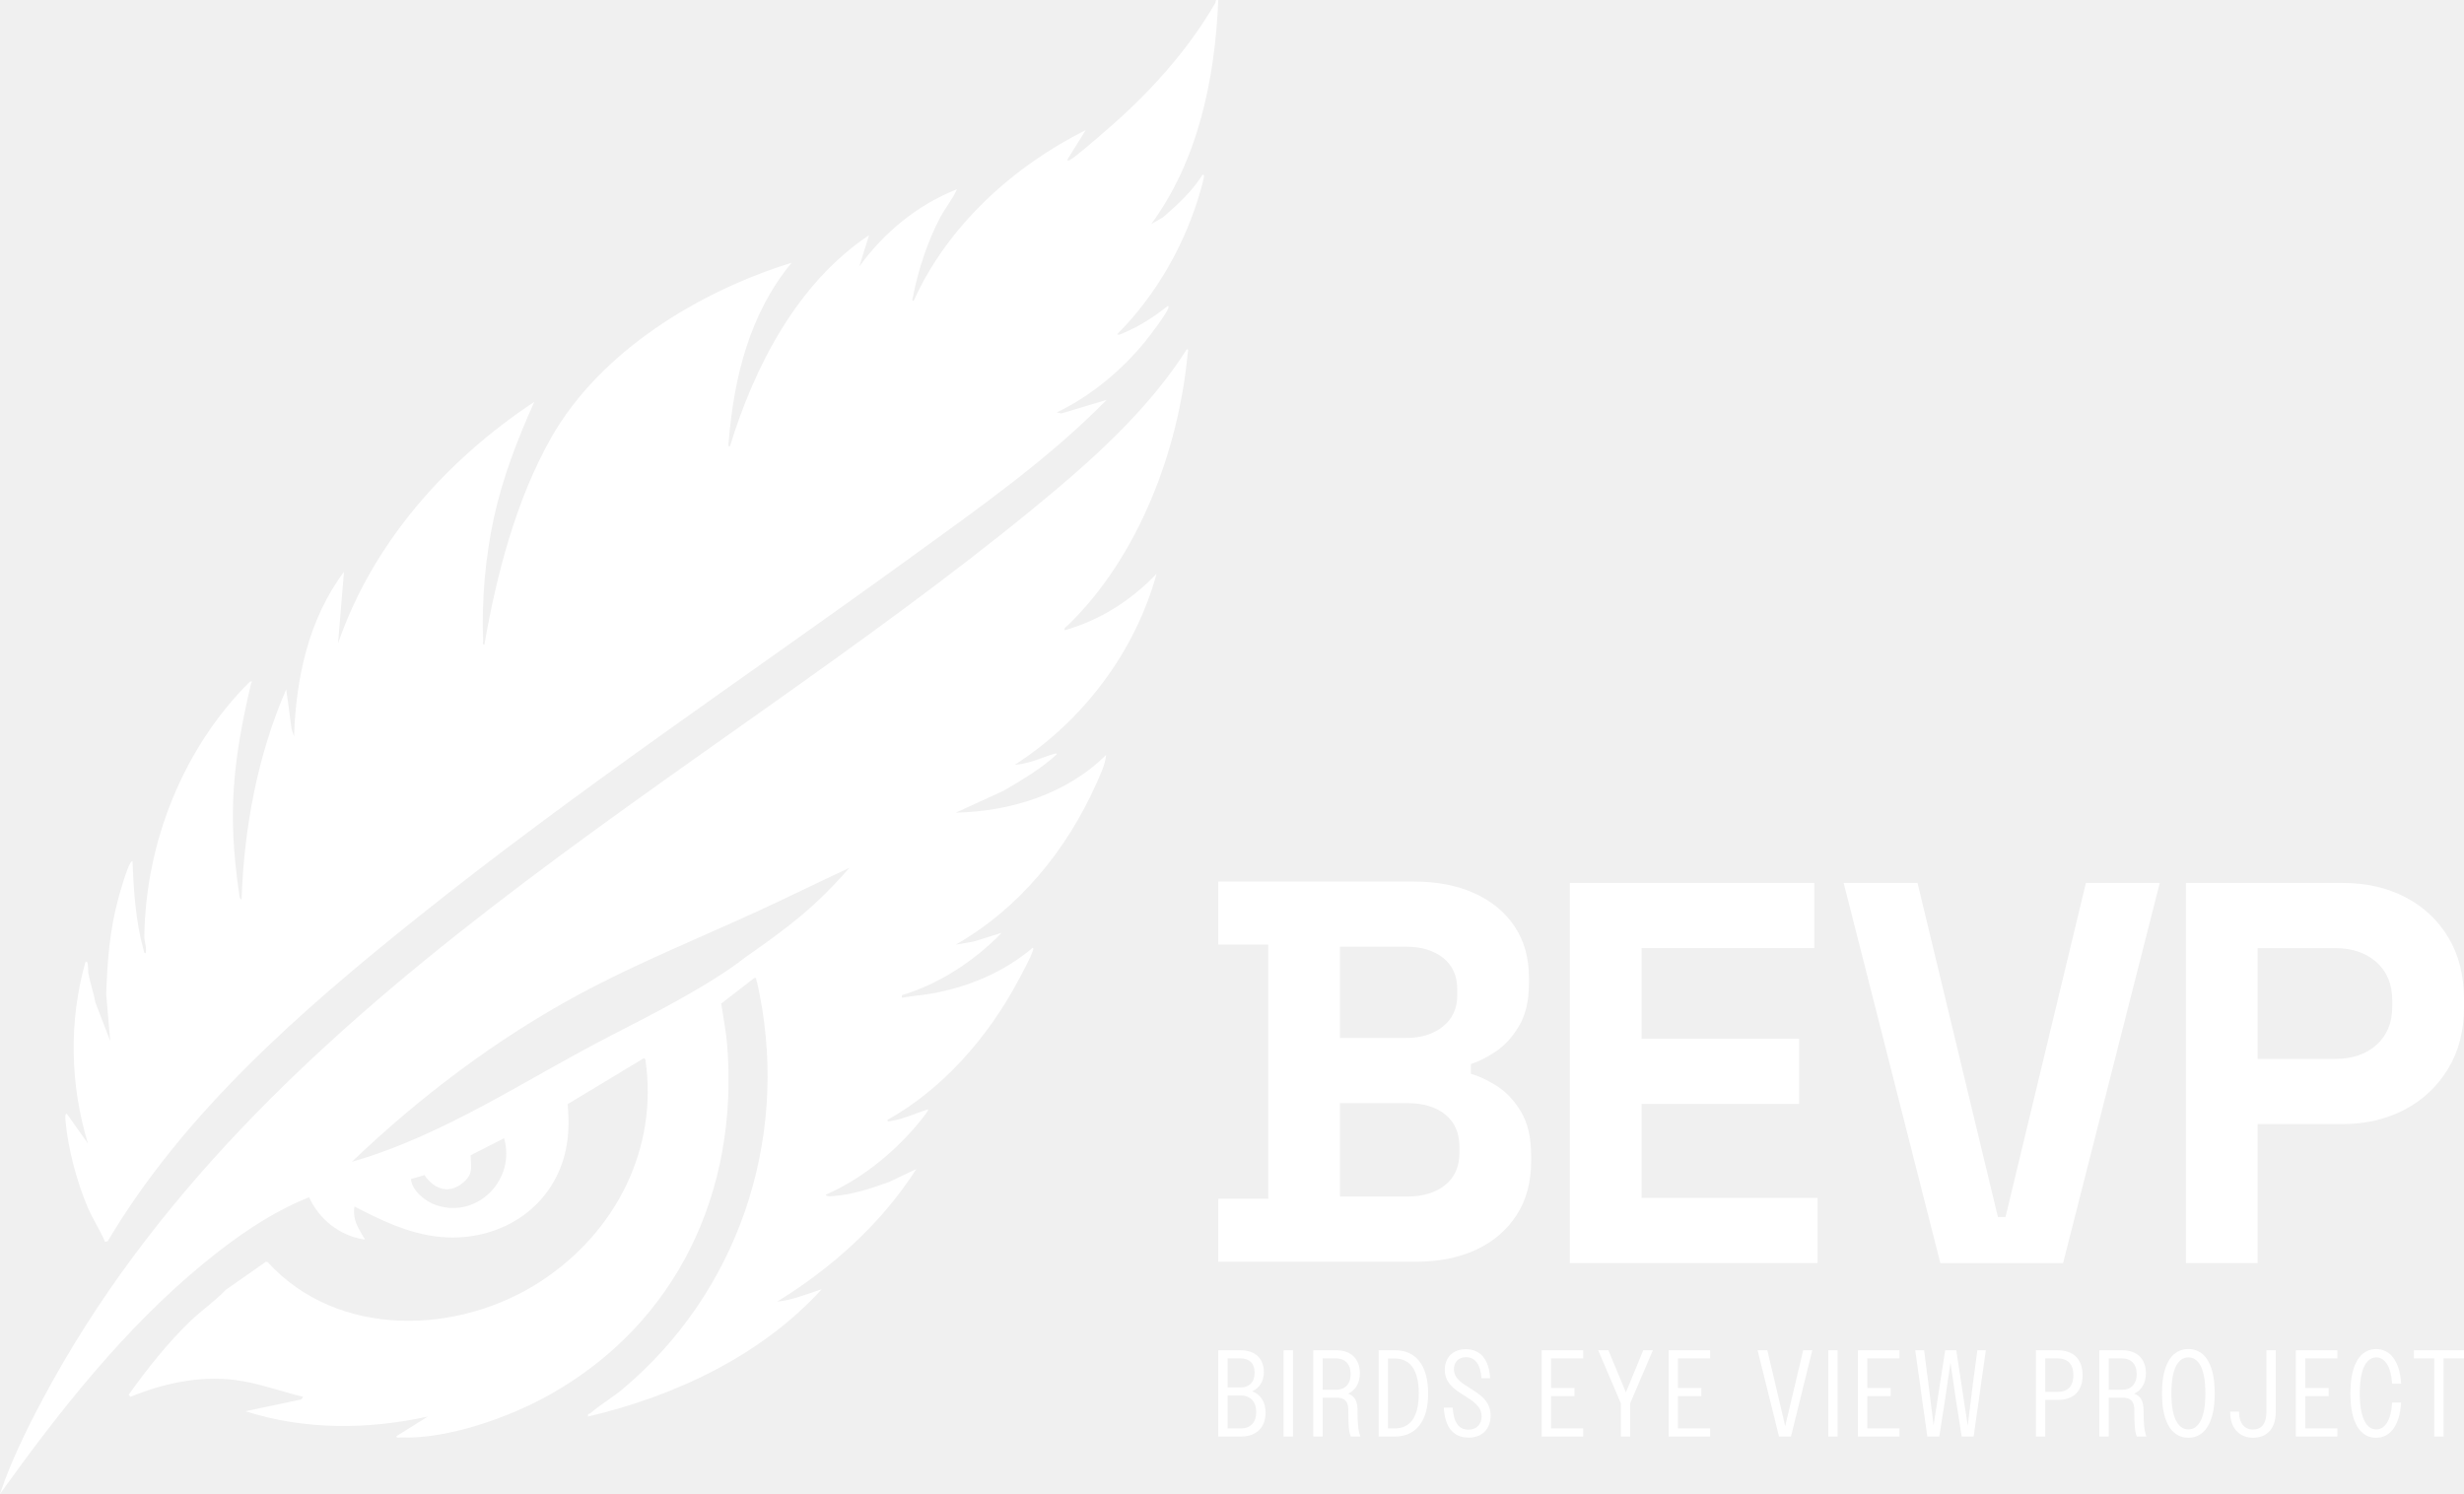
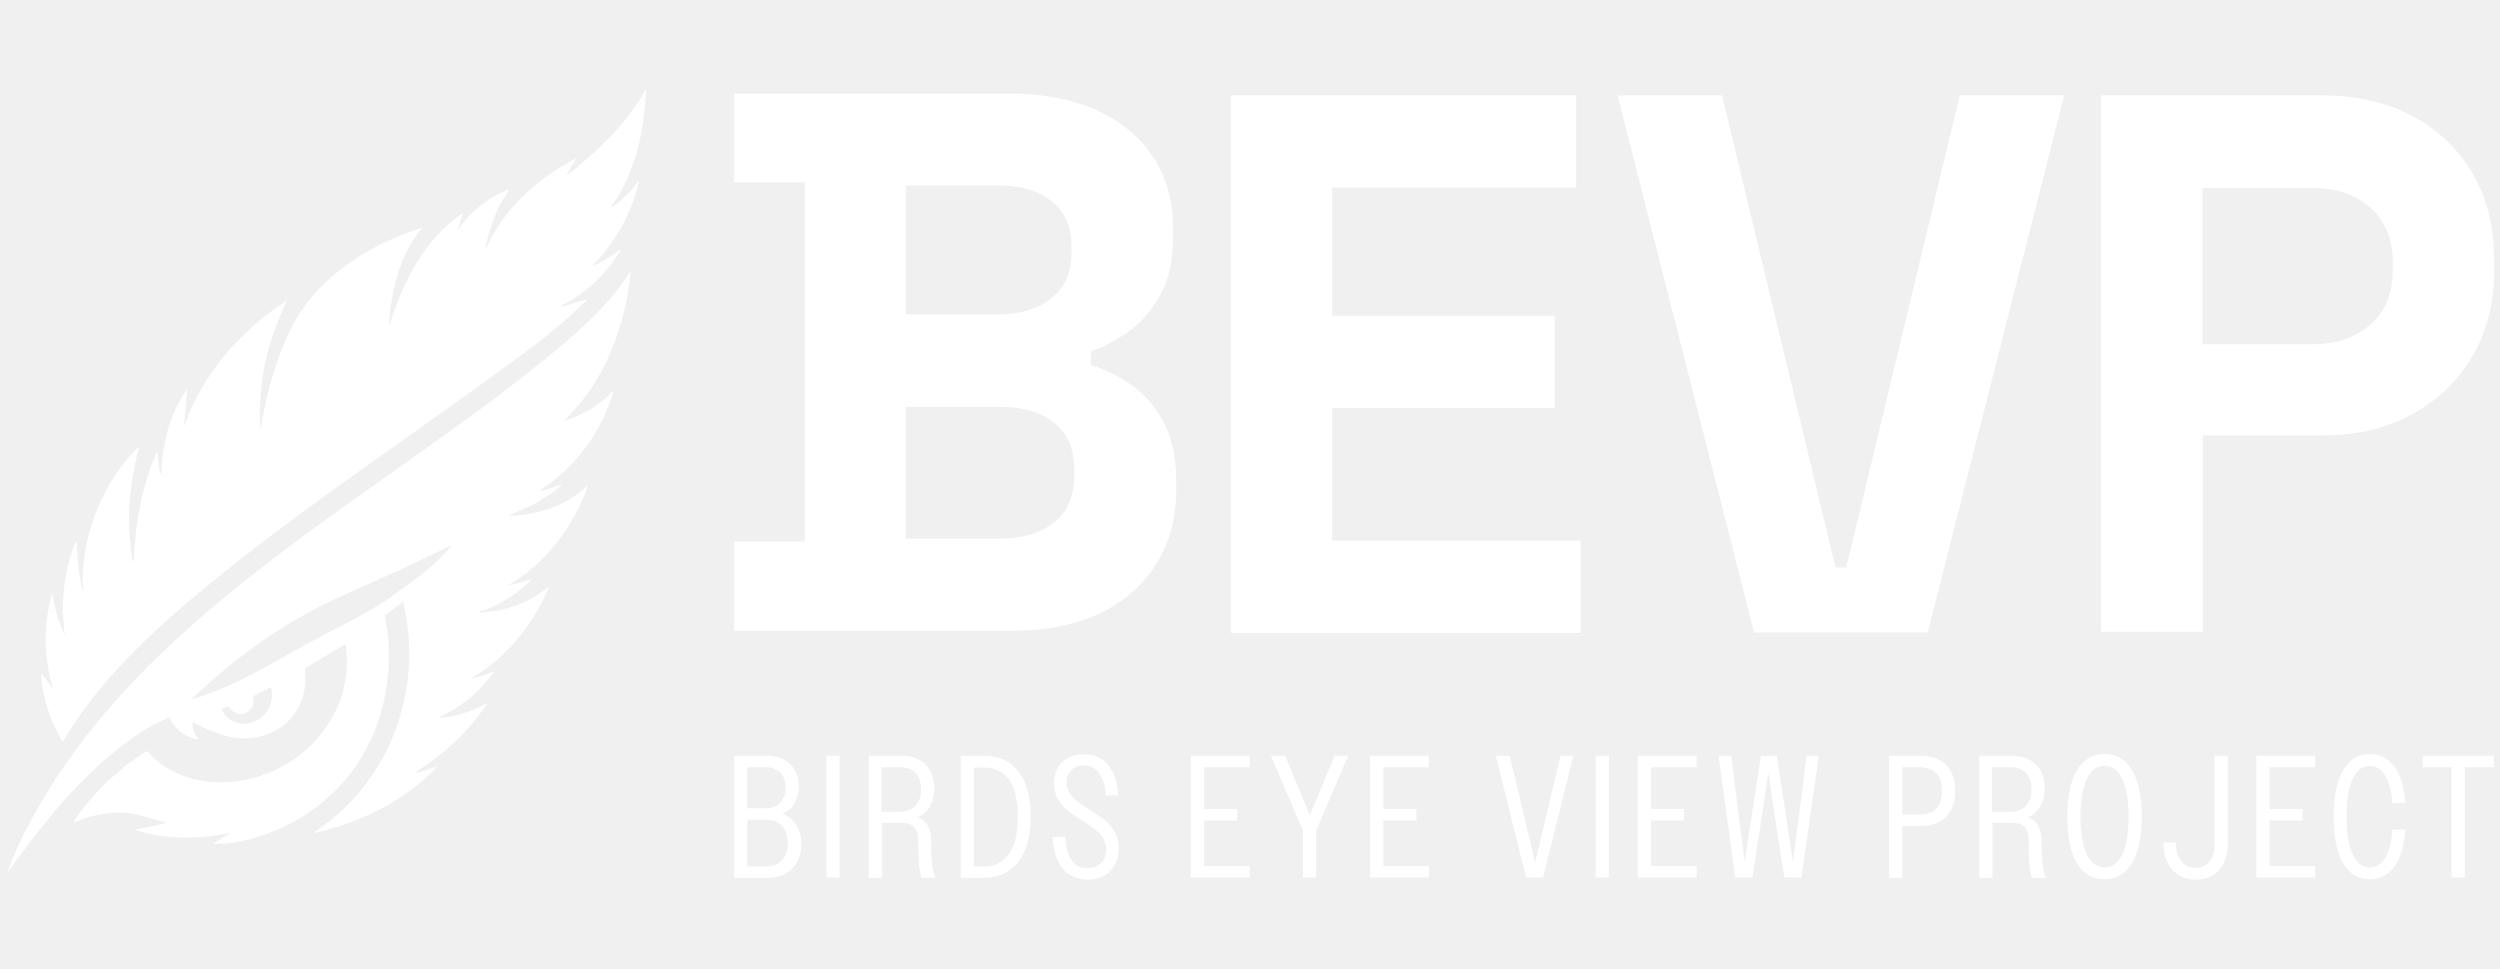
- <svg xmlns="http://www.w3.org/2000/svg" id="Layer_1" version="1.1" viewBox="0 0 1000 606.39">
-   <defs>
-     <style>
-       .st0 {
-         fill: #fff;
-       }
-     </style>
-   </defs>
+ <svg xmlns="http://www.w3.org/2000/svg" viewBox="0 0 718.2 278.3" fill="#fff">
  <g>
    <g>
-       <path class="st0" d="M494.43,512.12v-25.57h20.28v-103.16h-20.28v-25.57h79.36c9.4,0,17.6,1.58,24.58,4.74,6.98,3.16,12.42,7.64,16.31,13.45,3.89,5.81,5.84,12.75,5.84,20.83v2.2c0,7.05-1.32,12.82-3.97,17.3-2.65,4.49-5.77,7.94-9.37,10.36-3.6,2.43-7.02,4.16-10.25,5.18v3.97c3.23.88,6.76,2.53,10.58,4.96,3.82,2.42,7.09,5.92,9.81,10.47,2.72,4.56,4.08,10.51,4.08,17.86v2.2c0,8.52-1.98,15.84-5.95,21.93-3.97,6.1-9.45,10.77-16.42,14-6.98,3.23-15.1,4.85-24.36,4.85h-80.24ZM543.81,421.3h26.89c6.02,0,10.99-1.54,14.88-4.63,3.89-3.09,5.84-7.35,5.84-12.78v-2.2c0-5.58-1.91-9.88-5.73-12.9-3.82-3.01-8.82-4.52-14.99-4.52h-26.89v37.03ZM543.81,485.67h27.33c6.32,0,11.43-1.54,15.32-4.63,3.89-3.09,5.84-7.49,5.84-13.23v-2.2c0-5.73-1.91-10.14-5.73-13.23-3.82-3.09-8.97-4.63-15.43-4.63h-27.33v37.91Z" />
-       <path class="st0" d="M637.13,512.69v-154.31h99.2v26.45h-70.1v36.81h63.92v26.45h-63.92v38.13h71.42v26.45h-100.52Z" />
-       <path class="st0" d="M787.48,512.69l-39.24-154.31h29.98l32.62,135.57h3.09l32.62-135.57h29.98l-39.24,154.31h-49.82Z" />
-       <path class="st0" d="M887.14,512.69v-154.31h63.49c9.7,0,18.26,1.95,25.68,5.84,7.42,3.89,13.23,9.37,17.42,16.42,4.19,7.05,6.28,15.43,6.28,25.13v3.09c0,9.55-2.17,17.89-6.5,25.02-4.34,7.13-10.22,12.64-17.64,16.53-7.42,3.89-15.84,5.84-25.24,5.84h-34.39v56.43h-29.1ZM916.24,429.8h31.52c6.91,0,12.49-1.91,16.75-5.73,4.26-3.82,6.39-9.04,6.39-15.65v-2.2c0-6.61-2.13-11.83-6.39-15.65-4.26-3.82-9.85-5.73-16.75-5.73h-31.52v44.97Z" />
-     </g>
-     <g>
-       <path class="st0" d="M494.43,548.06h9.15c5.7,0,9.35,3.25,9.35,8.85,0,3.6-1.7,6.45-4.75,7.8,3.45,1.3,5.45,4.35,5.45,8.7,0,5.9-3.7,9.65-9.85,9.65h-9.35v-35.01ZM498.23,551.36v11.8h5.2c3.45,0,5.75-2.05,5.75-6s-2.3-5.8-5.75-5.8h-5.2ZM498.23,566.42v13.35h5.4c3.9,0,6.2-2.45,6.2-6.6s-2.3-6.75-6.2-6.75h-5.4Z" />
-       <path class="st0" d="M520.94,548.06h3.8v35.01h-3.8v-35.01Z" />
-       <path class="st0" d="M533,548.06h9.45c5.65,0,9.45,3.4,9.45,9.25,0,4.05-1.75,7-4.8,8.35,2.85.95,3.85,3.3,3.85,6.9,0,4.45.15,7.75,1.15,10.5h-3.9c-.85-2.1-1-4.95-1-10.8,0-3.55-1.65-4.95-4.6-4.95h-5.8v15.75h-3.8v-35.01ZM536.8,551.36v12.75h5.4c3.55,0,5.95-2.2,5.95-6.4s-2.45-6.35-5.95-6.35h-5.4Z" />
-       <path class="st0" d="M559.51,548.06h6.8c8.05,0,13.3,5.85,13.3,17.55s-5.35,17.46-13.45,17.46h-6.65v-35.01ZM563.31,551.41v28.36h2.85c5.95,0,9.65-4.4,9.65-14.15s-3.7-14.2-9.65-14.2h-2.85Z" />
-       <path class="st0" d="M585.96,571.32h3.6c.4,6.1,2.45,8.95,6.4,8.95,3.35,0,5.35-2.25,5.35-5.35,0-4-3.3-6.1-6.75-8.3-3.95-2.45-8.2-5.05-8.2-10.65,0-5,3.35-8.35,8.5-8.35,5.9,0,9.45,4.05,9.9,11.8h-3.5c-.45-5.75-2.6-8.55-6.35-8.55-3,0-4.85,2.05-4.85,4.85,0,3.8,3.35,5.75,6.85,7.95,3.9,2.45,8.05,5.15,8.05,10.9,0,5.4-3.45,8.95-8.85,8.95-6.25,0-9.75-4.2-10.15-12.2Z" />
-       <path class="st0" d="M625.68,548.06h16.85v3.3h-13.05v12h9.5v3.3h-9.5v13.1h13.05v3.3h-16.85v-35.01Z" />
-       <path class="st0" d="M657.81,569.57l-9.2-21.51h4.15l7.1,17.1,7.05-17.1h3.9l-9.2,21.51v13.5h-3.8v-13.5Z" />
-       <path class="st0" d="M677.19,548.06h16.85v3.3h-13.05v12h9.5v3.3h-9.5v13.1h13.05v3.3h-16.85v-35.01Z" />
-       <path class="st0" d="M726.86,583.07h-4.85l-8.7-35.01h3.95l3.65,15.4,3.6,15.4,7.3-30.81h3.7l-8.65,35.01Z" />
-       <path class="st0" d="M741.99,548.06h3.8v35.01h-3.8v-35.01Z" />
-       <path class="st0" d="M754.04,548.06h16.85v3.3h-13.05v12h9.5v3.3h-9.5v13.1h13.05v3.3h-16.85v-35.01Z" />
-       <path class="st0" d="M777.29,548.06h3.6l1.9,14.8,1.95,15.66,2.4-15.66,2.3-14.8h4.5l2.25,14.8,2.4,15.8,1.95-15.8,1.95-14.8h3.45l-4.95,35.01h-4.85l-2.3-14.65-2.25-15.35-2.25,15.35-2.3,14.65h-4.85l-4.9-35.01Z" />
-       <path class="st0" d="M826.26,548.06h8.85c6.25,0,10.1,3.5,10.1,10.1s-3.8,10.05-10,10.05h-5.15v14.85h-3.8v-35.01ZM830.06,551.36v13.6h4.9c4.05,0,6.5-2.1,6.5-6.8s-2.45-6.8-6.5-6.8h-4.9Z" />
-       <path class="st0" d="M852.01,548.06h9.45c5.65,0,9.45,3.4,9.45,9.25,0,4.05-1.75,7-4.8,8.35,2.85.95,3.85,3.3,3.85,6.9,0,4.45.15,7.75,1.15,10.5h-3.9c-.85-2.1-1-4.95-1-10.8,0-3.55-1.65-4.95-4.6-4.95h-5.8v15.75h-3.8v-35.01ZM855.81,551.36v12.75h5.4c3.55,0,5.95-2.2,5.95-6.4s-2.45-6.35-5.95-6.35h-5.4Z" />
-       <path class="st0" d="M877.43,565.57c0-12.56,4.45-18.01,10.7-18.01s10.7,5.45,10.7,18.01-4.5,18-10.7,18-10.7-5.45-10.7-18ZM895.04,565.57c0-10.1-2.75-14.61-6.9-14.61s-6.9,4.5-6.9,14.61,2.8,14.6,6.9,14.6,6.9-4.5,6.9-14.6Z" />
-       <path class="st0" d="M905.11,573.47v-.5h3.6v.5c.05,4.2,2.25,6.75,5.6,6.75s5.5-2.2,5.5-6.95v-25.21h3.8v25.06c0,6.95-3.8,10.45-9.25,10.45s-9.2-3.9-9.25-10.1Z" />
-       <path class="st0" d="M931.77,548.06h16.85v3.3h-13.05v12h9.5v3.3h-9.5v13.1h13.05v3.3h-16.85v-35.01Z" />
-       <path class="st0" d="M970.84,561.61c-.55-7.4-3.15-10.65-6.45-10.65-3.9,0-6.7,4.45-6.7,14.61s2.8,14.6,6.65,14.6c3.45,0,6-3.35,6.5-10.9h3.65c-.65,9.8-4.7,14.31-10.2,14.31-6.15,0-10.4-5.7-10.4-18s4.3-18.01,10.4-18.01c5.4,0,9.6,4.35,10.2,14.05h-3.65Z" />
-       <path class="st0" d="M987.9,551.36h-8.25v-3.3h20.36v3.3h-8.3v31.71h-3.8v-31.71Z" />
+       <g>
+         <g>
+           <g>
+             <g>
+               <path d="M210.9,181.2v-25.6h20.3V52.4h-20.3V26.9h79.4c9.4,0,17.6,1.6,24.6,4.7c7,3.2,12.4,7.6,16.3,13.4         c3.9,5.8,5.8,12.8,5.8,20.8v2.2c0,7.1-1.3,12.8-4,17.3c-2.6,4.5-5.8,7.9-9.4,10.4c-3.6,2.4-7,4.2-10.2,5.2v4         c3.2,0.9,6.8,2.5,10.6,5c3.8,2.4,7.1,5.9,9.8,10.5c2.7,4.6,4.1,10.5,4.1,17.9v2.2c0,8.5-2,15.8-6,21.9         c-4,6.1-9.4,10.8-16.4,14c-7,3.2-15.1,4.8-24.4,4.8H210.9z M260.2,90.3h26.9c6,0,11-1.5,14.9-4.6c3.9-3.1,5.8-7.3,5.8-12.8         v-2.2c0-5.6-1.9-9.9-5.7-12.9c-3.8-3-8.8-4.5-15-4.5h-26.9V90.3z M260.2,154.7h27.3c6.3,0,11.4-1.5,15.3-4.6         c3.9-3.1,5.8-7.5,5.8-13.2v-2.2c0-5.7-1.9-10.1-5.7-13.2c-3.8-3.1-9-4.6-15.4-4.6h-27.3V154.7z" />
+               <path d="M353.6,181.7V27.4h99.2v26.5h-70.1v36.8h63.9v26.5h-63.9v38.1h71.4v26.5H353.6z" />
+               <path d="M503.9,181.7L464.7,27.4h30L527.3,163h3.1L563,27.4h30l-39.2,154.3H503.9z" />
+               <path d="M603.6,181.7V27.4h63.5c9.7,0,18.3,2,25.7,5.8c7.4,3.9,13.2,9.4,17.4,16.4c4.2,7.1,6.3,15.4,6.3,25.1v3.1         c0,9.6-2.2,17.9-6.5,25c-4.3,7.1-10.2,12.6-17.6,16.5c-7.4,3.9-15.8,5.8-25.2,5.8h-34.4v56.4H603.6z M632.7,98.9h31.5         c6.9,0,12.5-1.9,16.8-5.7c4.3-3.8,6.4-9,6.4-15.6v-2.2c0-6.6-2.1-11.8-6.4-15.7c-4.3-3.8-9.8-5.7-16.8-5.7h-31.5V98.9z" />
+             </g>
+             <g>
+               <path d="M210.9,217.1h9.2c5.7,0,9.4,3.3,9.4,8.9c0,3.6-1.7,6.5-4.8,7.8c3.5,1.3,5.5,4.4,5.5,8.7c0,5.9-3.7,9.7-9.9,9.7h-9.4         V217.1z M214.7,220.4v11.8h5.2c3.5,0,5.8-2.1,5.8-6c0-3.8-2.3-5.8-5.8-5.8H214.7z M214.7,235.5v13.4h5.4         c3.9,0,6.2-2.4,6.2-6.6c0-4.3-2.3-6.8-6.2-6.8H214.7z" />
+               <path d="M237.4,217.1h3.8v35h-3.8V217.1z" />
+               <path d="M249.4,217.1h9.5c5.7,0,9.5,3.4,9.5,9.3c0,4.1-1.7,7-4.8,8.4c2.8,1,3.9,3.3,3.9,6.9c0,4.4,0.1,7.8,1.2,10.5h-3.9         c-0.8-2.1-1-5-1-10.8c0-3.5-1.6-5-4.6-5h-5.8v15.8h-3.8V217.1z M253.2,220.4v12.8h5.4c3.6,0,6-2.2,6-6.4c0-4.3-2.4-6.4-6-6.4         H253.2z" />
+               <path d="M276,217.1h6.8c8.1,0,13.3,5.9,13.3,17.6c0,11.6-5.4,17.5-13.5,17.5H276V217.1z M279.8,220.5v28.4h2.9         c5.9,0,9.7-4.4,9.7-14.2c0-9.9-3.7-14.2-9.7-14.2H279.8z" />
+               <path d="M302.4,240.4h3.6c0.4,6.1,2.4,9,6.4,9c3.3,0,5.4-2.3,5.4-5.3c0-4-3.3-6.1-6.8-8.3c-3.9-2.4-8.2-5.1-8.2-10.7         c0-5,3.3-8.4,8.5-8.4c5.9,0,9.5,4.1,9.9,11.8h-3.5c-0.5-5.7-2.6-8.6-6.4-8.6c-3,0-4.9,2.1-4.9,4.9c0,3.8,3.3,5.7,6.9,8         c3.9,2.4,8.1,5.2,8.1,10.9c0,5.4-3.5,9-8.9,9C306.3,252.6,302.8,248.4,302.4,240.4z" />
+               <path d="M342.1,217.1H359v3.3h-13.1v12h9.5v3.3h-9.5v13.1H359v3.3h-16.9V217.1z" />
+               <path d="M374.3,238.6l-9.2-21.5h4.1l7.1,17.1l7.1-17.1h3.9l-9.2,21.5v13.5h-3.8V238.6z" />
+               <path d="M393.6,217.1h16.9v3.3h-13.1v12h9.5v3.3h-9.5v13.1h13.1v3.3h-16.9V217.1z" />
+               <path d="M443.3,252.1h-4.9l-8.7-35h4l3.7,15.4l3.6,15.4l7.3-30.8h3.7L443.3,252.1z" />
+               <path d="M458.4,217.1h3.8v35h-3.8V217.1z" />
+               <path d="M470.5,217.1h16.9v3.3h-13.1v12h9.5v3.3h-9.5v13.1h13.1v3.3h-16.9V217.1z" />
+               <path d="M493.7,217.1h3.6l1.9,14.8l2,15.7l2.4-15.7l2.3-14.8h4.5l2.3,14.8l2.4,15.8l2-15.8l1.9-14.8h3.5l-5,35h-4.9         l-2.3-14.7l-2.3-15.4l-2.3,15.4l-2.3,14.7h-4.9L493.7,217.1z" />
+               <path d="M542.7,217.1h8.9c6.3,0,10.1,3.5,10.1,10.1c0,6.5-3.8,10.1-10,10.1h-5.2v14.9h-3.8V217.1z M546.5,220.4V234h4.9         c4.1,0,6.5-2.1,6.5-6.8c0-4.7-2.5-6.8-6.5-6.8H546.5z" />
+               <path d="M568.4,217.1h9.5c5.7,0,9.5,3.4,9.5,9.3c0,4.1-1.7,7-4.8,8.4c2.8,1,3.9,3.3,3.9,6.9c0,4.4,0.1,7.8,1.2,10.5h-3.9         c-0.8-2.1-1-5-1-10.8c0-3.5-1.6-5-4.6-5h-5.8v15.8h-3.8V217.1z M572.2,220.4v12.8h5.4c3.6,0,6-2.2,6-6.4c0-4.3-2.4-6.4-6-6.4         H572.2z" />
+               <path d="M593.9,234.6c0-12.6,4.5-18,10.7-18c6.2,0,10.7,5.5,10.7,18c0,12.6-4.5,18-10.7,18         C598.3,252.6,593.9,247.2,593.9,234.6z M611.5,234.6c0-10.1-2.8-14.6-6.9-14.6c-4.1,0-6.9,4.5-6.9,14.6         c0,10.1,2.8,14.6,6.9,14.6C608.7,249.2,611.5,244.7,611.5,234.6z" />
+               <path d="M621.5,242.5V242h3.6v0.5c0.1,4.2,2.3,6.8,5.6,6.8c3.2,0,5.5-2.2,5.5-7v-25.2h3.8v25.1c0,7-3.8,10.5-9.3,10.5         C625.2,252.6,621.6,248.7,621.5,242.5z" />
+               <path d="M648.2,217.1h16.9v3.3H652v12h9.5v3.3H652v13.1h13.1v3.3h-16.9V217.1z" />
+               <path d="M687.3,230.7c-0.5-7.4-3.2-10.7-6.5-10.7c-3.9,0-6.7,4.5-6.7,14.6c0,10.2,2.8,14.6,6.7,14.6c3.4,0,6-3.4,6.5-10.9         h3.7c-0.6,9.8-4.7,14.3-10.2,14.3c-6.2,0-10.4-5.7-10.4-18c0-12.3,4.3-18,10.4-18c5.4,0,9.6,4.4,10.2,14.1H687.3z" />
+               <path d="M704.3,220.4h-8.3v-3.3h20.4v3.3h-8.3v31.7h-3.8V220.4z" />
+             </g>
+           </g>
+           <g>
+             <path d="M185.6,25.7c-0.5,11.8-3,24.1-10.1,33.8l1.8-1c2.2-1.9,4.4-3.9,6-6.4c0.4,0,0.2,0.4,0.1,0.6c-0.1,0.5-0.3,1.2-0.4,1.7        c-2.3,8-6.7,15.8-12.6,21.7c0.3,0.2,0.8-0.1,1.1-0.3c2.3-0.9,4.6-2.5,6.5-4c0.1,0,0.1,0.2,0.1,0.3c-0.3,0.9-2.8,4.2-3.6,5.1        c-3.5,4.3-8.2,8.2-13.3,10.6l0.7,0.2l6.9-2.1c-8.9,9.1-19.4,16.4-29.6,23.8c-24.9,18.1-50.6,35.3-74.6,54.5        c-17.4,14-34.9,29.2-46.4,48.6l-0.4,0.1c-0.7-1.8-1.9-3.4-2.6-5.2c-1.6-3.8-3-8.8-3.3-12.9c0-0.1-0.2-1.4,0.2-1.2l3.2,4.5        c-2.7-8.8-2.9-18.4-0.4-27.3c0.5-0.6,0.4,1.4,0.4,1.6c0.3,1.5,0.8,3,1.1,4.5l2.2,5.8l-0.6-7c0.1-4.9,0.5-9.8,1.9-14.6        c0.3-1.2,1.3-4.4,1.8-5.3c0.1-0.1,0.3-0.3,0.3-0.2c0.2,4.3,0.5,9.1,1.6,13.3c0.1,0.2,0,0.6,0.3,0.6c0.2-0.8-0.2-1.7-0.2-2.5        c0.2-14.2,5.9-28.6,16-38.5c0.5,0,0.2,0.1,0.1,0.3c-2.7,11.7-3.6,19.6-1.8,31.6c0,0.2,0.1,0.9,0.4,0.9        c0.4-10.8,2.4-21.7,6.7-31.7l0.8,6l0.4,1.1c0.3-8.8,2.2-17.7,7.5-24.9l-0.9,10.8C58,107.5,69.1,95,82.4,86.3        c-2.5,5.6-4.8,11.4-6.1,17.4c-1.3,5.9-1.9,12.6-1.6,18.6c0,0.2-0.1,0.7,0.2,0.7c1.8-10.5,4.8-21.9,10.1-31.2        c7.4-13,22.3-22.1,36.3-26.4c-6.4,7.7-8.7,17.3-9.5,27c0,0.2-0.1,0.7,0.2,0.7c3.7-12.2,10.2-24.7,21-31.9l-1.5,4.8        c3.7-5.2,8.8-9.3,14.8-11.7c-0.7,1.5-1.7,2.7-2.5,4.2c-1.9,3.6-3.4,8.1-4.2,12.1c0,0.2-0.3,0.6,0.1,0.6        c5.1-11.3,15-20.3,25.9-25.7l-2.8,4.5c0,0.1,0.2,0.1,0.3,0.1c0.8-0.4,4.3-3.4,5.3-4.3c6.5-5.6,12.5-12,16.8-19.5        C185.3,25.9,185,25.5,185.6,25.7z" />
+             <g>
+               <g>
+                 <path d="M162.4,120.7c5.4-1.5,10-4.5,13.9-8.5c-3.3,11.8-11.1,22.2-21.4,28.8c0.7,0,1.5-0.2,2.2-0.4c1.3-0.3,2.6-1,3.9-1.3          c0.1,0,0.3-0.1,0.3,0.1c-2.4,2.2-5.2,3.8-8,5.5l-7.3,3.3c8.3-0.2,16.7-2.8,22.7-8.7c-0.1,1.4-0.9,3-1.5,4.3          c-4.5,10-11.6,18.8-21.2,24.3l2.7-0.5l4.2-1.3c-4.1,4.2-9.4,7.7-15.1,9.4c0,0.3-0.1,0.4,0.3,0.4c1.4-0.3,2.9-0.4,4.3-0.6          c5.6-1,10.8-3.2,15.1-6.9c0.1,0,0.1,0.2,0.1,0.3c-0.4,1.2-1.7,3.6-2.3,4.8c-4.5,8.4-11.3,16.2-19.6,20.9          c0,0.4,0.4,0.2,0.6,0.1c1.9-0.3,3.7-1.2,5.5-1.7c0.2,0.2-1.6,2.2-1.8,2.5c-3.6,4.3-8.5,8.2-13.7,10.4c0.1,0.4,1,0.2,1.3,0.2          c2.7-0.2,5.7-1.2,8.2-2.1l4.2-2c-5.3,8.2-12.7,14.9-21,20c2.3-0.2,4.5-1.2,6.7-1.9c-9.2,10-22.1,16.1-35.3,19.2          c-0.1-0.5,0.2-0.3,0.4-0.5c1.5-1.3,3.4-2.4,4.9-3.7c17.3-14.5,25-37.3,20.7-59.5c-0.1-0.6-0.3-1.7-0.5-2.3          c-0.1-0.2,0.1-0.3-0.3-0.3l-5,3.8c0.3,2.1,0.7,4.2,0.9,6.4c1.7,21.9-7.5,41.8-26.8,52.7c-6.1,3.4-15.4,6.7-22.5,6.5          c-0.2,0-0.7,0.1-0.7-0.2l4.8-3c-9.1,2-18.6,2.1-27.5-0.8l8.4-1.8l0.3-0.4c-3.5-0.8-6.8-2.1-10.4-2.6          c-5.3-0.6-10.7,0.5-15.6,2.6l-0.3-0.3c2.8-3.9,5.9-7.9,9.4-11.2c1.7-1.6,3.7-3,5.3-4.6l6.1-4.3l0.3,0.1          c10.5,11.6,28.8,11,41.3,2.8c11.2-7.4,17.7-19.9,15.7-33.4l-0.2-0.2l-11.5,6.9c0.2,2.8,0.2,5.4-0.6,8.1          c-2.4,8.4-10.7,12.9-19.2,11.9c-4.5-0.6-8.4-2.5-12.4-4.5c-0.3,2,0.5,3.1,1.4,4.6c0.1,0.2,0.4,0.4-0.1,0.3          c-3.6-0.6-6.6-3.1-8.1-6.3c-5.8,2.3-11,6-15.8,9.9c-12,9.8-21.8,22.3-30.8,34.9c1.7-4.9,4-9.7,6.4-14.3          c32.2-60.5,98.4-92.6,149.5-134.5c8.5-7,17.2-14.6,23.1-24c0.4,0,0.2,0.4,0.1,0.6c-1.4,14.7-7.4,30.8-18.1,41.1          C162.6,120.3,162.3,120.4,162.4,120.7z M129.9,156.6c-4.8,2.2-9.5,4.6-14.3,6.8c-8.9,4.1-17.9,7.7-26.5,12.3          c-12.5,6.7-24,15.5-34.3,25.3c14-4,26.3-12.5,39.2-19.1c6.2-3.2,14.8-7.5,20.1-11.7C120.9,165.4,124.7,162.5,129.9,156.6z           M63.8,203.5c0.1,1.8,2.2,3.4,3.8,4c6.3,2.1,12-4,10.2-10.1l-5.1,2.6c0,1.9,0.5,2.8-1.2,4.2c-2.1,1.8-4.3,0.9-5.8-1.2          L63.8,203.5z" />
+               </g>
+             </g>
+           </g>
+         </g>
+       </g>
    </g>
  </g>
-   <g>
-     <path class="st0" d="M494.43.07c-1.33,31.87-8.08,64.74-27.17,90.84l4.75-2.71c5.91-5.15,11.84-10.54,16.03-17.27.96-.13.49,1.16.39,1.72-.23,1.42-.8,3.23-1.2,4.66-6.07,21.56-18.04,42.56-33.83,58.34.74.58,2.24-.39,3.02-.71,6.12-2.55,12.34-6.61,17.5-10.74.4-.08.34.52.26.79-.81,2.49-7.58,11.38-9.6,13.85-9.47,11.57-22.18,22.13-35.68,28.53l1.79.46,18.45-5.53c-23.95,24.35-52.17,44.11-79.75,64.11-66.99,48.57-136.14,94.87-200.75,146.63-46.86,37.54-93.94,78.62-124.91,130.72l-1.1.33c-1.98-4.83-4.98-9.22-7.03-14.02-4.34-10.17-7.97-23.72-8.96-34.73-.03-.3-.47-3.75.53-3.2l8.52,11.99c-7.26-23.77-7.79-49.56-1.06-73.53,1.39-1.49,1.08,3.78,1.2,4.39.75,4.01,2.18,7.97,2.92,12l5.99,15.58-1.63-18.9c.4-13.3,1.42-26.29,4.99-39.28.86-3.14,3.37-11.89,4.9-14.28.16-.25.68-.69.8-.53.43,11.62,1.27,24.57,4.43,35.81.15.55.13,1.61.9,1.49.5-2.23-.57-4.61-.55-6.63.43-38.14,15.82-76.85,42.92-103.65,1.42-.1.53.23.37.91-7.32,31.36-9.62,52.69-4.84,85.07.09.6.19,2.48,1,2.46,1.06-29.18,6.48-58.46,18.13-85.24l2.2,16.17.99,3c.72-23.63,5.88-47.7,20.25-66.87l-2.4,29.04c14.08-40.9,44.01-74.44,79.65-98.03-6.79,15.07-12.78,30.57-16.35,46.78-3.47,15.77-5.06,33.76-4.43,49.92.03.64-.4,1.98.53,1.86,4.85-28.25,12.88-58.96,27.09-84,19.89-35.06,59.88-59.33,97.59-71.03-17.08,20.67-23.39,46.49-25.57,72.73-.05.58-.39,1.99.52,1.85,10.02-32.73,27.43-66.33,56.48-85.78l-3.99,12.78c10.01-13.89,23.68-25.11,39.69-31.43-1.78,3.96-4.61,7.37-6.67,11.18-5.16,9.57-9.19,21.79-11.21,32.49-.1.55-.7,1.74.29,1.62,13.66-30.35,40.35-54.53,69.8-69.26l-7.45,11.99c-.11.36.51.39.79.26,2.24-1.03,11.57-9.25,14.13-11.44,17.54-15.03,33.5-32.34,45.12-52.4.38-.66-.31-1.47,1.23-1.15Z" />
-     <path class="st0" d="M432.1,255.81c14.56-4.16,26.86-12.07,37.29-22.91-8.76,31.83-29.9,59.71-57.53,77.52,1.82-.05,4.08-.6,5.86-1.06,3.52-.91,7.1-2.61,10.4-3.46.29-.07.87-.15.78.25-6.37,5.91-14.03,10.33-21.48,14.75l-19.54,8.96c22.29-.54,44.96-7.5,61-23.43-.22,3.75-2.34,8.02-3.9,11.55-12.03,27-31.3,50.69-57.1,65.44l7.27-1.25,11.37-3.55c-11,11.37-25.24,20.73-40.49,25.32.03.9-.36,1.14.67.94,3.79-.71,7.8-.95,11.68-1.65,14.93-2.71,29.03-8.66,40.66-18.48.4-.08.34.51.26.79-1.02,3.26-4.55,9.62-6.29,12.89-12.09,22.59-30.39,43.59-52.83,56.12-.13.96,1.16.48,1.72.39,5.1-.81,9.89-3.19,14.78-4.66.46.43-4.21,5.95-4.81,6.64-9.75,11.5-22.85,22-36.74,27.99.16.98,2.73.57,3.45.52,7.33-.52,15.22-3.16,22.1-5.61l11.2-5.31c-14.18,22.17-34.18,40.05-56.47,53.82,6.27-.65,12.17-3.12,18.11-5.06-24.65,27.02-59.54,43.38-94.83,51.68-.35-1.38.48-.94.99-1.39,3.93-3.42,9.02-6.39,13.1-9.82,46.52-39.07,67.21-100.23,55.55-159.94-.33-1.7-.85-4.57-1.4-6.08-.21-.58.25-.9-.85-.72l-13.39,10.35c.86,5.65,2,11.38,2.45,17.08,4.62,58.92-20.17,112.5-72,141.64-16.47,9.26-41.38,18.09-60.4,17.4-.64-.02-1.98.4-1.86-.53l12.78-7.99c-24.41,5.38-50.13,5.52-74.05-2.14l22.66-4.78.78-1.08c-9.38-2.23-18.4-5.7-28.04-6.87-14.24-1.72-28.89,1.45-42.03,6.87l-.79-.8c7.53-10.53,15.91-21.17,25.29-30.13,4.52-4.32,9.88-7.98,14.14-12.48l16.32-11.43.72.19c28.32,31.13,77.55,29.62,110.99,7.66,30.14-19.79,47.64-53.61,42.27-89.97l-.6-.49-30.93,18.65c.62,7.61.56,14.47-1.58,21.84-6.59,22.63-28.8,34.73-51.61,31.9-12.16-1.51-22.66-6.68-33.36-12.18-.8,5.25,1.37,8.35,3.74,12.5.31.55,1.11,1.01-.25.79-9.66-1.57-17.86-8.22-21.9-17.04-15.6,6.23-29.66,16.06-42.59,26.67-32.26,26.47-58.66,60.01-82.86,93.76,4.47-13.25,10.73-26.03,17.3-38.37,86.61-162.61,264.68-249,402.26-361.77,22.84-18.72,46.19-39.38,62.09-64.45,1-.11.43,1.12.37,1.7-3.69,39.51-20.02,82.72-48.82,110.49-.57.55-1.35.77-1.11,1.82ZM344.71,352.25c-12.87,5.98-25.62,12.3-38.53,18.2-23.83,10.9-48.14,20.75-71.23,33.19-33.56,18.09-64.67,41.65-92.16,67.94,37.74-10.86,70.81-33.65,105.48-51.42,16.59-8.5,39.8-20.31,54.18-31.56,18.05-12.63,28.32-20.41,42.27-36.36ZM166.78,478.55c.37,4.81,6.03,9.24,10.34,10.65,16.91,5.55,32.25-10.63,27.46-27.2l-13.59,6.92c.12,5.03,1.23,7.53-3.17,11.21-5.71,4.78-11.68,2.5-15.55-3.16l-5.49,1.58Z" />
-   </g>
</svg>
